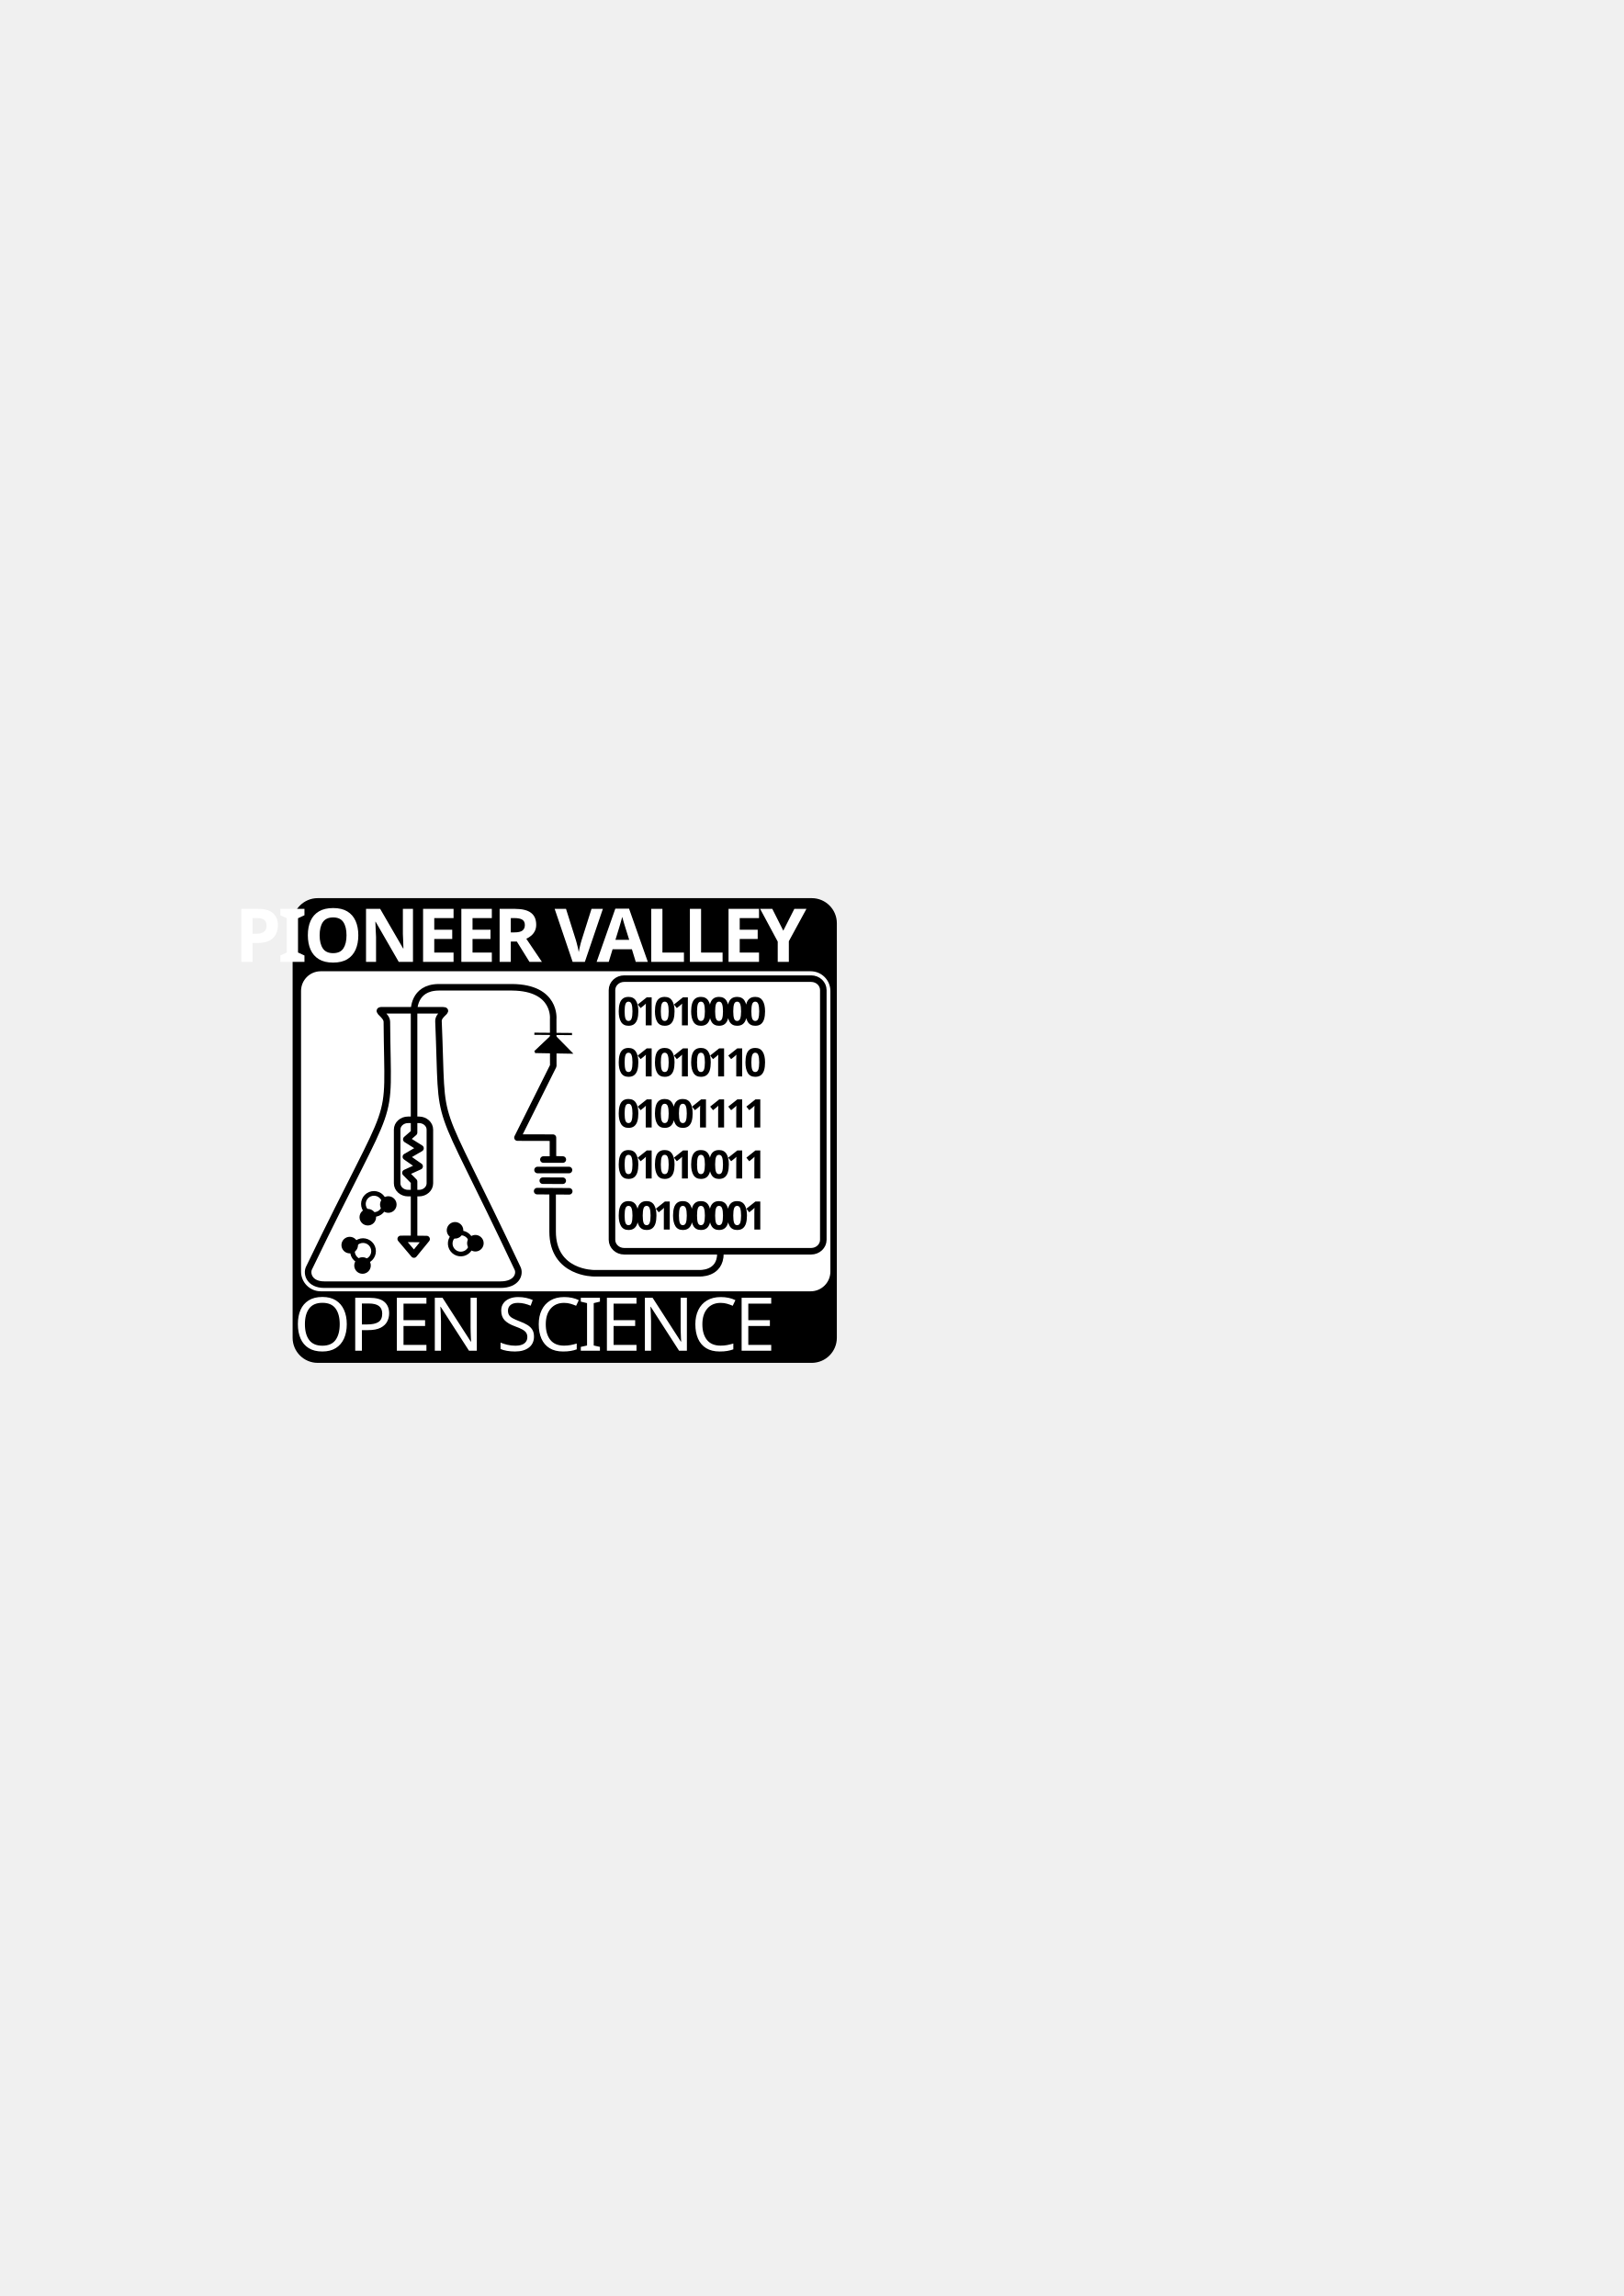
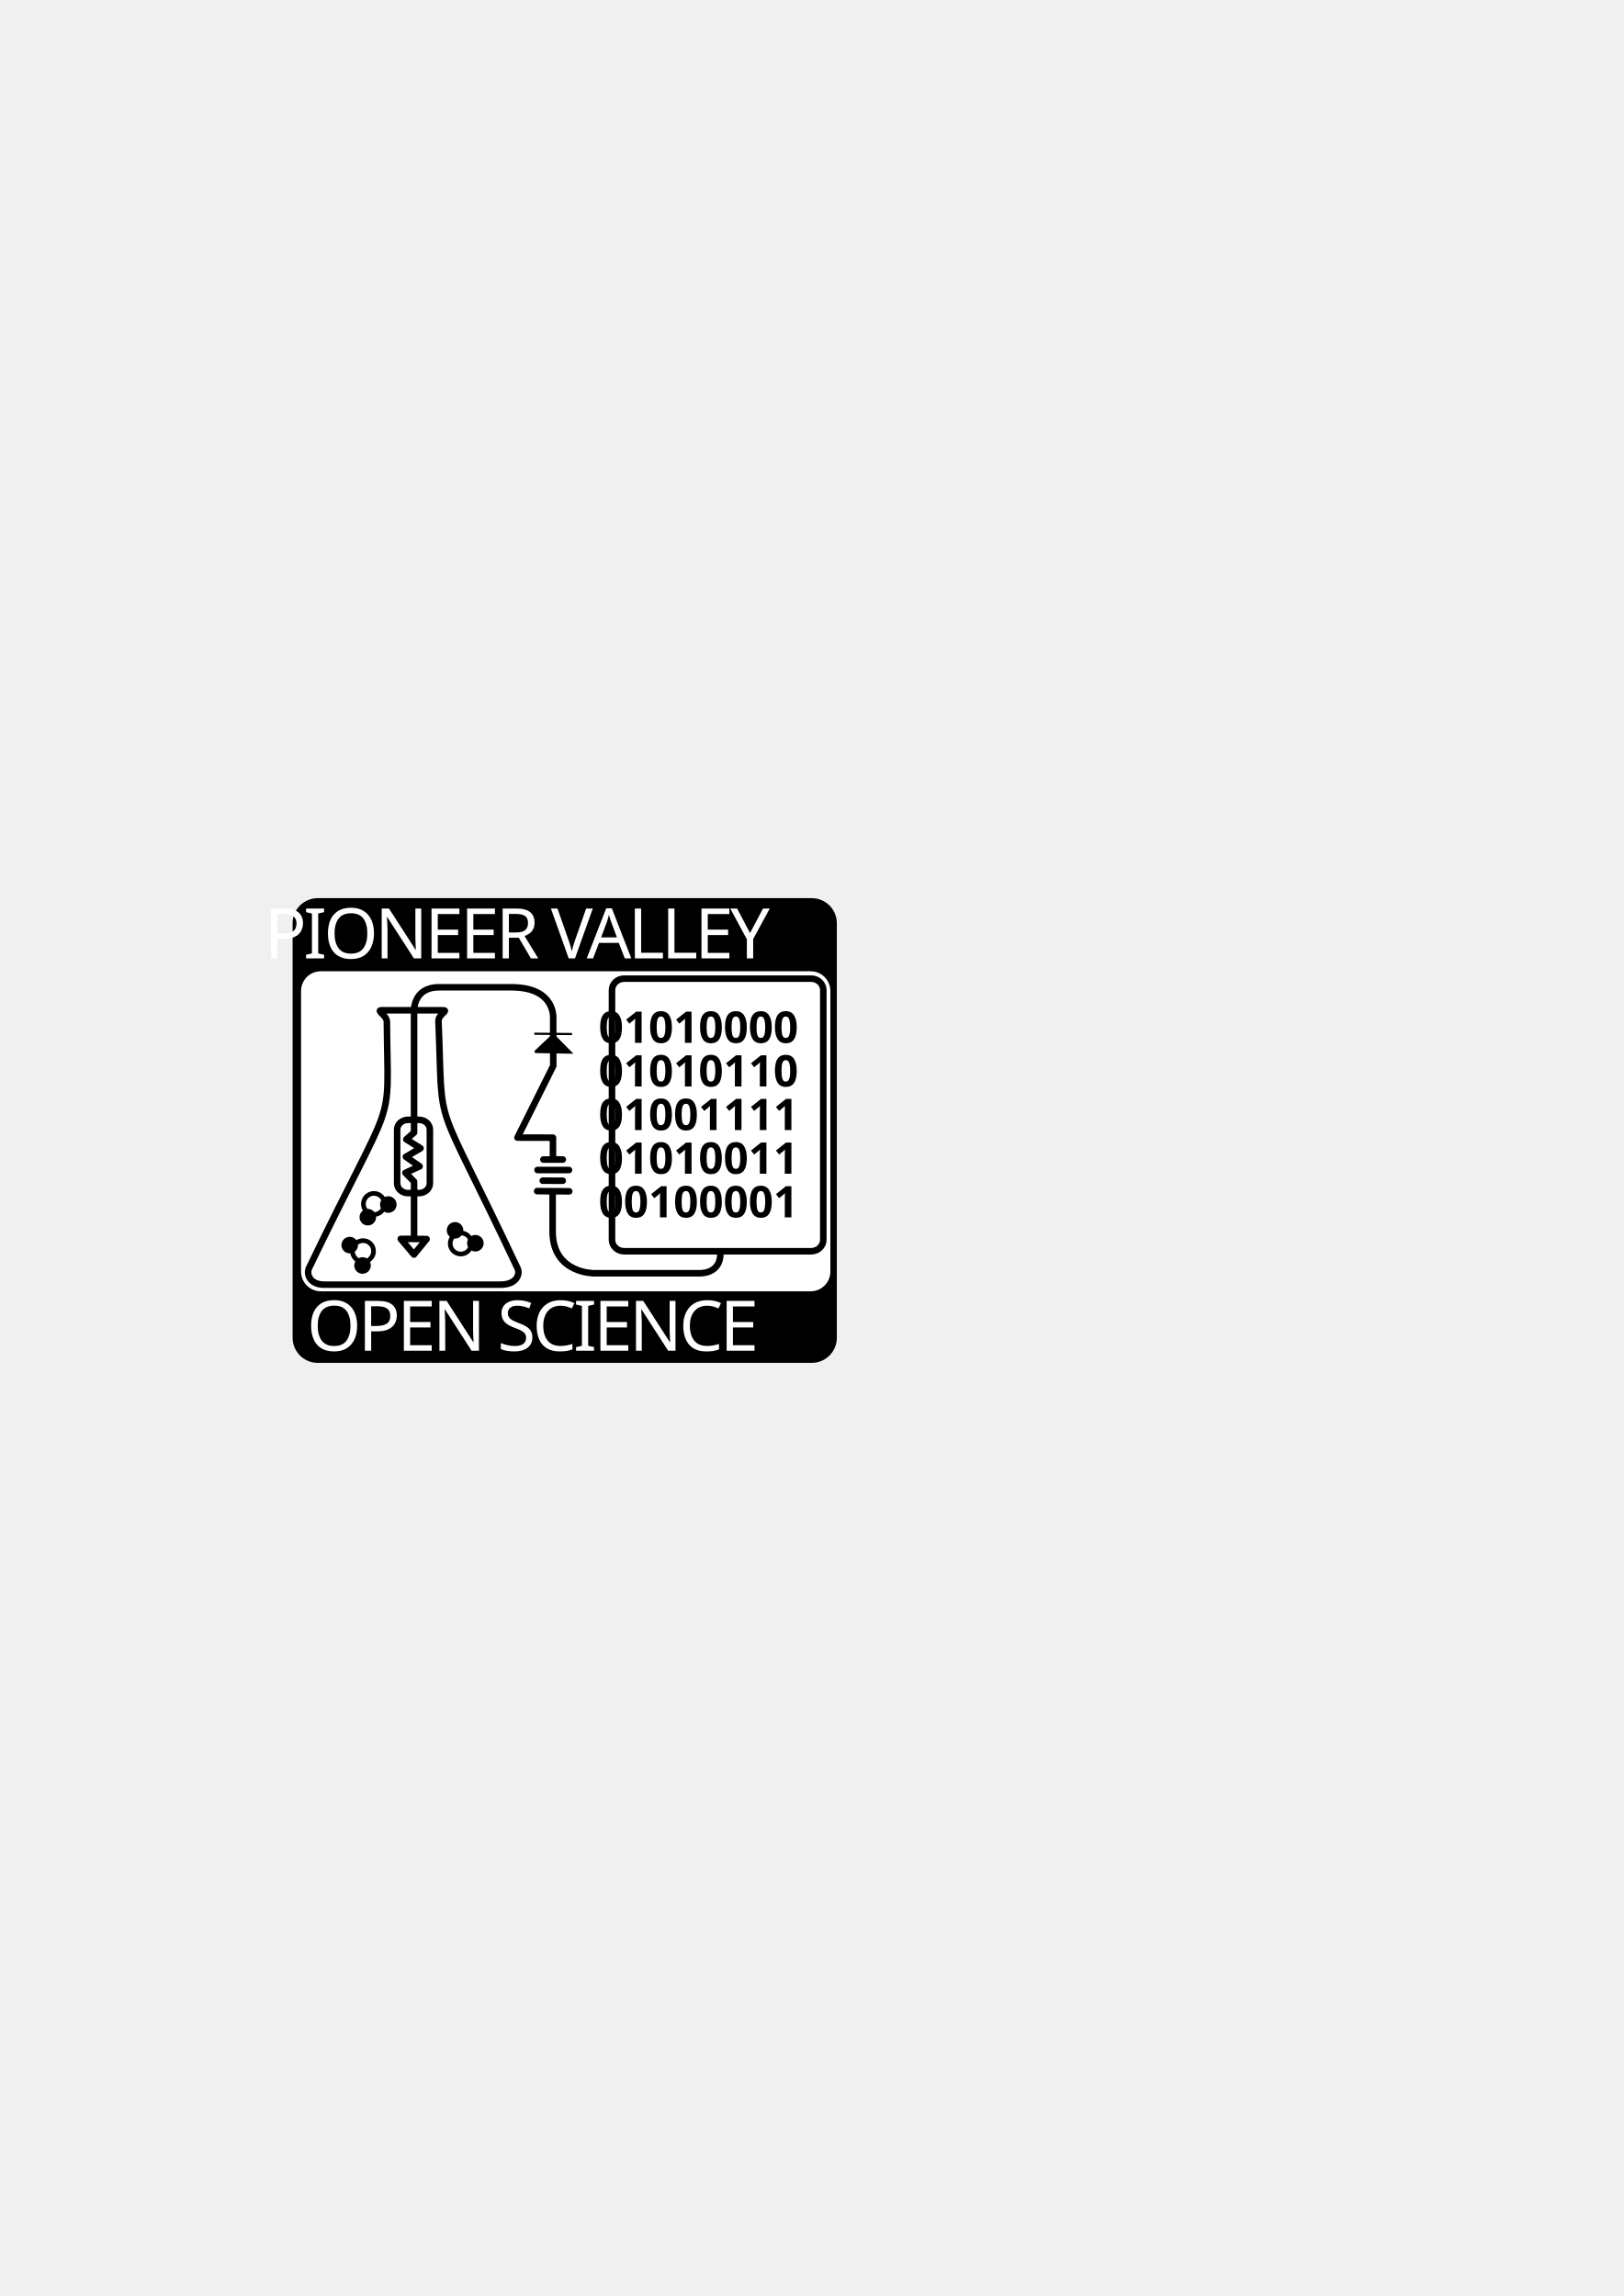
<svg xmlns="http://www.w3.org/2000/svg" width="744.094" height="1052.362" id="svg2" version="1.1">
  <defs id="defs4">
    </defs>
  <g id="layer1" style="display:inline">
    <rect style="fill:#000000;fill-opacity:1;stroke:#000000;stroke-width:3;stroke-linecap:round;stroke-linejoin:round;stroke-miterlimit:4;stroke-opacity:1;stroke-dasharray:none" id="rect2985" width="244.444" height="208.987" x="137.037" y="413.473" rx="20" ry="25.795" />
  </g>
  <g id="layer10" style="display:inline">
    <rect style="fill:#000000;fill-opacity:1;stroke:#000000;stroke-width:3;stroke-linecap:round;stroke-linejoin:miter;stroke-miterlimit:4;stroke-opacity:1;stroke-dasharray:none;stroke-dashoffset:0" id="rect3898" width="246.4" height="210" x="135.6" y="413.162" rx="10" ry="10" />
  </g>
  <g id="layer11" style="display:inline">
    <rect style="fill:#ffffff;fill-opacity:1;stroke:#000000;stroke-width:1.92;stroke-linecap:round;stroke-linejoin:round;stroke-miterlimit:4;stroke-opacity:1;stroke-dasharray:none;display:inline" id="rect3765" width="244.5" height="148.61" x="137" y="444.213" rx="10" ry="10" />
  </g>
  <g id="layer2" style="display:inline">
-     <text xml:space="preserve" style="font-size:32px;font-style:normal;font-variant:normal;font-weight:normal;font-stretch:normal;line-height:120%;letter-spacing:-0.05px;word-spacing:0px;fill:#ffffff;fill-opacity:1;stroke:none;font-family:Gill Sans Std;-inkscape-font-specification:Gill Sans Std" x="260" y="440.862" id="text3756">
-       <tspan id="tspan3758" x="259.25" y="440.862" style="font-size:34px;font-weight:bold;text-align:center;line-height:120%;letter-spacing:-1.5px;text-anchor:middle;fill:#ffffff;fill-opacity:1;-inkscape-font-specification:Gill Sans Std Bold">PIONEER VALLEY</tspan>
+     <text xml:space="preserve" style="font-size:32px;font-style:normal;font-variant:normal;font-weight:normal;font-stretch:normal;line-height:120%;letter-spacing:-0.05px;word-spacing:0px;fill:#ffffff;fill-opacity:1;stroke:none;font-family:Gill Sans Std;-inkscape-font-specification:Gill Sans Std" x="258.4" y="439.262" id="text3756">
+       <tspan id="tspan3758" x="257.65" y="439.262" style="font-size:32px;font-weight:normal;text-align:center;line-height:120%;letter-spacing:-1.5px;text-anchor:middle;fill:#ffffff;fill-opacity:1;-inkscape-font-specification:Gill Sans Std">PIONEER VALLEY</tspan>
    </text>
  </g>
  <g id="layer3" style="display:inline">
-     <text xml:space="preserve" style="font-size:22px;font-style:normal;font-variant:normal;font-weight:normal;font-stretch:normal;line-height:125%;letter-spacing:0px;word-spacing:0px;fill:#000000;fill-opacity:1;stroke:none;font-family:Gill Sans Std;-inkscape-font-specification:Gill Sans Std" x="260" y="619.112" id="text3761">
-       <tspan id="tspan3763" x="259.25" y="619.112" style="font-size:34px;text-align:center;letter-spacing:-1.5px;text-anchor:middle;fill:#ffffff;fill-opacity:1">OPEN SCIENCE</tspan>
+     <text xml:space="preserve" style="font-size:22px;font-style:normal;font-variant:normal;font-weight:normal;font-stretch:normal;line-height:120%;letter-spacing:0px;word-spacing:0px;fill:#000000;fill-opacity:1;stroke:none;font-family:Gill Sans Std;-inkscape-font-specification:Gill Sans Std" x="259.2" y="619.112" id="text3761">
+       <tspan id="tspan3763" x="258.45" y="619.112" style="font-size:32px;text-align:center;line-height:120%;letter-spacing:-1.5px;text-anchor:middle;fill:#ffffff;fill-opacity:1">OPEN SCIENCE</tspan>
    </text>
  </g>
  <g id="layer4" style="display:inline">
    <path style="fill:#ffffff;fill-opacity:1;stroke:#000000;stroke-width:3;stroke-linecap:round;stroke-linejoin:round;stroke-miterlimit:4;stroke-opacity:1;stroke-dasharray:none;display:inline" d="m 175.036,463.044 27.876,0 c 3.092,0 -2.108,1.851 -1.972,5.038 2.308,53.971 -3.459,29.019 36.254,113.274 1.239,2.629 -0.368,7.461 -7.845,7.461 l -80.746,0 c -6.769,0 -8.257,-4.985 -6.996,-7.602 40.681,-84.422 36.064,-60.842 35.683,-112.852 -0.023,-3.148 -5.348,-5.318 -2.255,-5.318 z" id="rect3789" />
  </g>
  <g id="layer6" style="display:none">
    <g id="g3830" transform="matrix(1.116363,0,0,1.116363,-30.72813,-59.23449)" style="stroke-width:2.687;stroke-miterlimit:4;stroke-dasharray:none">
      <g transform="matrix(0.5664481,-0.3847905,0.3847905,0.5664481,-142.4624,324.3399)" id="g3824" style="stroke-width:3.924;stroke-miterlimit:4;stroke-dasharray:none;display:inline">
-         <path style="fill:#ffffff;fill-opacity:1;stroke:#000000;stroke-width:3.924;stroke-linecap:round;stroke-linejoin:round;stroke-miterlimit:4;stroke-opacity:1;stroke-dasharray:none" id="path3802" d="m 208.25,550.862 a 8.875,8.875 0 1 1 -17.75,0 8.875,8.875 0 1 1 17.75,0 z" />
-         <path style="fill:#000000;fill-opacity:1;stroke:#000000;stroke-width:3.924;stroke-linecap:round;stroke-linejoin:round;stroke-miterlimit:4;stroke-opacity:1;stroke-dasharray:none" id="path3804" d="m 199,531.362 a 5,5 0 1 1 -10,0 5,5 0 1 1 10,0 z" transform="translate(-1,9)" />
-         <path style="fill:#000000;fill-opacity:1;stroke:#000000;stroke-width:3.924;stroke-linecap:round;stroke-linejoin:round;stroke-miterlimit:4;stroke-opacity:1;stroke-dasharray:none" id="path3804-0" d="m 199,531.362 a 5,5 0 1 1 -10,0 5,5 0 1 1 10,0 z" transform="translate(-1.75,29.25)" />
+         <path style="fill:#ffffff;fill-opacity:1;stroke:#000000;stroke-width:3.924;stroke-linecap:round;stroke-linejoin:round;stroke-miterlimit:4;stroke-opacity:1;stroke-dasharray:none" id="path3802" d="m 208.25,550.862 c 0,4.902 -3.973,8.875 -8.875,8.875 -4.902,0 -8.875,-3.973 -8.875,-8.875 0,-4.902 3.973,-8.875 8.875,-8.875 4.902,0 8.875,3.973 8.875,8.875 z" />
+         <path style="fill:#000000;fill-opacity:1;stroke:#000000;stroke-width:3.924;stroke-linecap:round;stroke-linejoin:round;stroke-miterlimit:4;stroke-opacity:1;stroke-dasharray:none" id="path3804" d="m 199,531.362 c 0,2.761 -2.239,5 -5,5 -2.761,0 -5,-2.239 -5,-5 0,-2.761 2.239,-5 5,-5 2.761,0 5,2.239 5,5 z" transform="translate(-1,9)" />
+         <path style="fill:#000000;fill-opacity:1;stroke:#000000;stroke-width:3.924;stroke-linecap:round;stroke-linejoin:round;stroke-miterlimit:4;stroke-opacity:1;stroke-dasharray:none" id="path3804-0" d="m 199,531.362 c 0,2.761 -2.239,5 -5,5 -2.761,0 -5,-2.239 -5,-5 0,-2.761 2.239,-5 5,-5 2.761,0 5,2.239 5,5 z" transform="translate(-1.75,29.25)" />
      </g>
      <g transform="matrix(-0.3812955,-0.5688066,0.5688066,-0.3812955,-44.46957,854.492)" id="g3824-9" style="stroke-width:3.924;stroke-miterlimit:4;stroke-dasharray:none;display:inline">
-         <path style="fill:#ffffff;fill-opacity:1;stroke:#000000;stroke-width:3.924;stroke-linecap:round;stroke-linejoin:round;stroke-miterlimit:4;stroke-opacity:1;stroke-dasharray:none" id="path3802-3" d="m 208.25,550.862 a 8.875,8.875 0 1 1 -17.75,0 8.875,8.875 0 1 1 17.75,0 z" />
-         <path style="fill:#000000;fill-opacity:1;stroke:#000000;stroke-width:3.924;stroke-linecap:round;stroke-linejoin:round;stroke-miterlimit:4;stroke-opacity:1;stroke-dasharray:none" id="path3804-6" d="m 199,531.362 a 5,5 0 1 1 -10,0 5,5 0 1 1 10,0 z" transform="translate(-1,9)" />
-         <path style="fill:#000000;fill-opacity:1;stroke:#000000;stroke-width:3.924;stroke-linecap:round;stroke-linejoin:round;stroke-miterlimit:4;stroke-opacity:1;stroke-dasharray:none" id="path3804-0-0" d="m 199,531.362 a 5,5 0 1 1 -10,0 5,5 0 1 1 10,0 z" transform="translate(-1.75,29.25)" />
+         <path style="fill:#ffffff;fill-opacity:1;stroke:#000000;stroke-width:3.924;stroke-linecap:round;stroke-linejoin:round;stroke-miterlimit:4;stroke-opacity:1;stroke-dasharray:none" id="path3802-3" d="m 208.25,550.862 c 0,4.902 -3.973,8.875 -8.875,8.875 -4.902,0 -8.875,-3.973 -8.875,-8.875 0,-4.902 3.973,-8.875 8.875,-8.875 4.902,0 8.875,3.973 8.875,8.875 z" />
+         <path style="fill:#000000;fill-opacity:1;stroke:#000000;stroke-width:3.924;stroke-linecap:round;stroke-linejoin:round;stroke-miterlimit:4;stroke-opacity:1;stroke-dasharray:none" id="path3804-6" d="m 199,531.362 c 0,2.761 -2.239,5 -5,5 -2.761,0 -5,-2.239 -5,-5 0,-2.761 2.239,-5 5,-5 2.761,0 5,2.239 5,5 z" transform="translate(-1,9)" />
+         <path style="fill:#000000;fill-opacity:1;stroke:#000000;stroke-width:3.924;stroke-linecap:round;stroke-linejoin:round;stroke-miterlimit:4;stroke-opacity:1;stroke-dasharray:none" id="path3804-0-0" d="m 199,531.362 c 0,2.761 -2.239,5 -5,5 -2.761,0 -5,-2.239 -5,-5 0,-2.761 2.239,-5 5,-5 2.761,0 5,2.239 5,5 z" transform="translate(-1.75,29.25)" />
      </g>
      <g transform="matrix(-0.3452831,0.5913601,-0.5913601,-0.3452831,602.8159,627.2446)" id="g3824-6" style="stroke-width:3.924;stroke-miterlimit:4;stroke-dasharray:none;display:inline">
-         <path style="fill:#ffffff;fill-opacity:1;stroke:#000000;stroke-width:3.924;stroke-linecap:round;stroke-linejoin:round;stroke-miterlimit:4;stroke-opacity:1;stroke-dasharray:none" id="path3802-2" d="m 208.25,550.862 a 8.875,8.875 0 1 1 -17.75,0 8.875,8.875 0 1 1 17.75,0 z" />
-         <path style="fill:#000000;fill-opacity:1;stroke:#000000;stroke-width:3.924;stroke-linecap:round;stroke-linejoin:round;stroke-miterlimit:4;stroke-opacity:1;stroke-dasharray:none" id="path3804-61" d="m 199,531.362 a 5,5 0 1 1 -10,0 5,5 0 1 1 10,0 z" transform="translate(-1,9)" />
-         <path style="fill:#000000;fill-opacity:1;stroke:#000000;stroke-width:3.924;stroke-linecap:round;stroke-linejoin:round;stroke-miterlimit:4;stroke-opacity:1;stroke-dasharray:none" id="path3804-0-8" d="m 199,531.362 a 5,5 0 1 1 -10,0 5,5 0 1 1 10,0 z" transform="translate(-1.75,29.25)" />
+         <path style="fill:#ffffff;fill-opacity:1;stroke:#000000;stroke-width:3.924;stroke-linecap:round;stroke-linejoin:round;stroke-miterlimit:4;stroke-opacity:1;stroke-dasharray:none" id="path3802-2" d="m 208.25,550.862 c 0,4.902 -3.973,8.875 -8.875,8.875 -4.902,0 -8.875,-3.973 -8.875,-8.875 0,-4.902 3.973,-8.875 8.875,-8.875 4.902,0 8.875,3.973 8.875,8.875 z" />
+         <path style="fill:#000000;fill-opacity:1;stroke:#000000;stroke-width:3.924;stroke-linecap:round;stroke-linejoin:round;stroke-miterlimit:4;stroke-opacity:1;stroke-dasharray:none" id="path3804-61" d="m 199,531.362 c 0,2.761 -2.239,5 -5,5 -2.761,0 -5,-2.239 -5,-5 0,-2.761 2.239,-5 5,-5 2.761,0 5,2.239 5,5 z" transform="translate(-1,9)" />
+         <path style="fill:#000000;fill-opacity:1;stroke:#000000;stroke-width:3.924;stroke-linecap:round;stroke-linejoin:round;stroke-miterlimit:4;stroke-opacity:1;stroke-dasharray:none" id="path3804-0-8" d="m 199,531.362 c 0,2.761 -2.239,5 -5,5 -2.761,0 -5,-2.239 -5,-5 0,-2.761 2.239,-5 5,-5 2.761,0 5,2.239 5,5 z" transform="translate(-1.75,29.25)" />
      </g>
    </g>
  </g>
  <g style="display:inline" id="g3903">
    <g transform="matrix(0.4507384,-0.3061885,0.3061885,0.4507384,-92.17475,386.214)" id="g3907" style="stroke-width:3.924;stroke-miterlimit:4;stroke-dasharray:none;display:inline">
      <path style="fill:#ffffff;fill-opacity:1;stroke:#000000;stroke-width:3.924;stroke-linecap:round;stroke-linejoin:round;stroke-miterlimit:4;stroke-opacity:1;stroke-dasharray:none" id="path3909" d="m 208.25,550.862 c 0,4.902 -3.973,8.875 -8.875,8.875 -4.902,0 -8.875,-3.973 -8.875,-8.875 0,-4.902 3.973,-8.875 8.875,-8.875 4.902,0 8.875,3.973 8.875,8.875 z" />
      <path style="fill:#000000;fill-opacity:1;stroke:#000000;stroke-width:3.924;stroke-linecap:round;stroke-linejoin:round;stroke-miterlimit:4;stroke-opacity:1;stroke-dasharray:none" id="path3911" d="m 199,531.362 c 0,2.761 -2.239,5 -5,5 -2.761,0 -5,-2.239 -5,-5 0,-2.761 2.239,-5 5,-5 2.761,0 5,2.239 5,5 z" transform="translate(-1,9)" />
      <path style="fill:#000000;fill-opacity:1;stroke:#000000;stroke-width:3.924;stroke-linecap:round;stroke-linejoin:round;stroke-miterlimit:4;stroke-opacity:1;stroke-dasharray:none" id="path3913" d="m 199,531.362 c 0,2.761 -2.239,5 -5,5 -2.761,0 -5,-2.239 -5,-5 0,-2.761 2.239,-5 5,-5 2.761,0 5,2.239 5,5 z" transform="translate(-1.75,29.25)" />
    </g>
    <g transform="matrix(-0.3034074,-0.4526152,0.4526152,-0.3034074,-17.4618,809.2006)" id="g3915" style="stroke-width:3.924;stroke-miterlimit:4;stroke-dasharray:none;display:inline">
      <path style="fill:#ffffff;fill-opacity:1;stroke:#000000;stroke-width:3.924;stroke-linecap:round;stroke-linejoin:round;stroke-miterlimit:4;stroke-opacity:1;stroke-dasharray:none" id="path3917" d="m 208.25,550.862 c 0,4.902 -3.973,8.875 -8.875,8.875 -4.902,0 -8.875,-3.973 -8.875,-8.875 0,-4.902 3.973,-8.875 8.875,-8.875 4.902,0 8.875,3.973 8.875,8.875 z" />
      <path style="fill:#000000;fill-opacity:1;stroke:#000000;stroke-width:3.924;stroke-linecap:round;stroke-linejoin:round;stroke-miterlimit:4;stroke-opacity:1;stroke-dasharray:none" id="path3919" d="m 199,531.362 c 0,2.761 -2.239,5 -5,5 -2.761,0 -5,-2.239 -5,-5 0,-2.761 2.239,-5 5,-5 2.761,0 5,2.239 5,5 z" transform="translate(-1,9)" />
      <path style="fill:#000000;fill-opacity:1;stroke:#000000;stroke-width:3.924;stroke-linecap:round;stroke-linejoin:round;stroke-miterlimit:4;stroke-opacity:1;stroke-dasharray:none" id="path3921" d="m 199,531.362 c 0,2.761 -2.239,5 -5,5 -2.761,0 -5,-2.239 -5,-5 0,-2.761 2.239,-5 5,-5 2.761,0 5,2.239 5,5 z" transform="translate(-1.75,29.25)" />
    </g>
    <g transform="matrix(-0.2747513,0.4705616,-0.4705616,-0.2747513,525.1545,627.4735)" id="g3923" style="stroke-width:3.924;stroke-miterlimit:4;stroke-dasharray:none;display:inline">
      <path style="fill:#ffffff;fill-opacity:1;stroke:#000000;stroke-width:3.924;stroke-linecap:round;stroke-linejoin:round;stroke-miterlimit:4;stroke-opacity:1;stroke-dasharray:none" id="path3925" d="m 208.25,550.862 c 0,4.902 -3.973,8.875 -8.875,8.875 -4.902,0 -8.875,-3.973 -8.875,-8.875 0,-4.902 3.973,-8.875 8.875,-8.875 4.902,0 8.875,3.973 8.875,8.875 z" />
      <path style="fill:#000000;fill-opacity:1;stroke:#000000;stroke-width:3.924;stroke-linecap:round;stroke-linejoin:round;stroke-miterlimit:4;stroke-opacity:1;stroke-dasharray:none" id="path3927" d="m 199,531.362 c 0,2.761 -2.239,5 -5,5 -2.761,0 -5,-2.239 -5,-5 0,-2.761 2.239,-5 5,-5 2.761,0 5,2.239 5,5 z" transform="translate(-1,9)" />
      <path style="fill:#000000;fill-opacity:1;stroke:#000000;stroke-width:3.924;stroke-linecap:round;stroke-linejoin:round;stroke-miterlimit:4;stroke-opacity:1;stroke-dasharray:none" id="path3930" d="m 199,531.362 c 0,2.761 -2.239,5 -5,5 -2.761,0 -5,-2.239 -5,-5 0,-2.761 2.239,-5 5,-5 2.761,0 5,2.239 5,5 z" transform="translate(-1.75,29.25)" />
    </g>
  </g>
  <g id="layer5" style="display:inline">
    <rect style="fill:none;stroke:#000000;stroke-width:3;stroke-linecap:round;stroke-linejoin:round;stroke-miterlimit:4;stroke-opacity:1;stroke-dasharray:none" id="rect3796" width="96.845" height="124.945" x="280.458" y="448.557" rx="5.582" ry="5.25" />
  </g>
  <g id="layer13" style="display:none">
    <text xml:space="preserve" style="font-size:12.521px;font-style:normal;font-variant:normal;font-weight:normal;font-stretch:normal;line-height:125%;letter-spacing:0px;word-spacing:0px;fill:#000000;fill-opacity:1;stroke:none;display:inline;font-family:Gill Sans Std;-inkscape-font-specification:Gill Sans Std" x="223.643" y="579.565" id="text5412" transform="scale(1.268578,0.7882842)">
      <tspan id="tspan5414" x="223.643" y="579.565" style="font-size:8.765px">0101000001101001</tspan>
      <tspan x="223.643" y="590.521" id="tspan5468" style="font-size:8.765px">0110111101101110</tspan>
      <tspan x="223.643" y="601.477" id="tspan5470" style="font-size:8.765px">0110010101100101</tspan>
      <tspan x="223.643" y="612.432" id="tspan5472" style="font-size:8.765px">0111001000100000</tspan>
      <tspan x="223.643" y="623.388" id="tspan5474" style="font-size:8.765px">0101011001100001</tspan>
      <tspan x="223.643" y="634.344" id="tspan5476" style="font-size:8.765px">0110110001101100</tspan>
      <tspan x="223.643" y="645.299" id="tspan5478" style="font-size:8.765px">0110010101111001</tspan>
      <tspan x="223.643" y="656.255" id="tspan5480" style="font-size:8.765px">0010000001001111</tspan>
      <tspan x="223.643" y="667.21" id="tspan5482" style="font-size:8.765px">0111000001100101</tspan>
      <tspan x="223.643" y="678.166" id="tspan5484" style="font-size:8.765px">0110111000100000</tspan>
      <tspan x="223.643" y="689.122" id="tspan5486" style="font-size:8.765px">0101001101100011</tspan>
      <tspan x="223.643" y="700.077" id="tspan5488" style="font-size:8.765px">0110100101100101</tspan>
      <tspan x="223.643" y="711.033" id="tspan5490" style="font-size:8.765px">0110111001100011</tspan>
      <tspan x="223.643" y="721.989" id="tspan5492" style="font-size:8.765px">0110010100100001</tspan>
    </text>
  </g>
-   <g id="layer14">
-     <text xml:space="preserve" style="font-size:18px;font-style:normal;font-variant:normal;font-weight:bold;font-stretch:normal;line-height:130%;letter-spacing:-2px;word-spacing:0px;fill:#000000;fill-opacity:1;stroke:none;font-family:Sans;-inkscape-font-specification:Fixed Bold" x="328.47" y="469.969" id="text4001">
-       <tspan id="tspan4003" x="327.47" y="469.969" style="font-size:18px;font-style:normal;font-variant:normal;font-weight:bold;font-stretch:normal;text-align:center;line-height:130%;letter-spacing:-2px;text-anchor:middle;font-family:Sans;-inkscape-font-specification:Fixed Bold">01010000</tspan>
-       <tspan x="327.47" y="493.369" id="tspan4005" style="font-size:18px;font-style:normal;font-variant:normal;font-weight:bold;font-stretch:normal;text-align:center;line-height:130%;letter-spacing:-2px;text-anchor:middle;font-family:Sans;-inkscape-font-specification:Fixed Bold">01010110</tspan>
-       <tspan x="327.47" y="516.769" id="tspan4007" style="font-size:18px;font-style:normal;font-variant:normal;font-weight:bold;font-stretch:normal;text-align:center;line-height:130%;letter-spacing:-2px;text-anchor:middle;font-family:Sans;-inkscape-font-specification:Fixed Bold">01001111</tspan>
-       <tspan x="327.47" y="540.169" id="tspan4009" style="font-size:18px;font-style:normal;font-variant:normal;font-weight:bold;font-stretch:normal;text-align:center;line-height:130%;letter-spacing:-2px;text-anchor:middle;font-family:Sans;-inkscape-font-specification:Fixed Bold">01010011</tspan>
-       <tspan x="327.47" y="563.569" id="tspan4011" style="font-size:18px;font-style:normal;font-variant:normal;font-weight:bold;font-stretch:normal;text-align:center;line-height:130%;letter-spacing:-2px;text-anchor:middle;font-family:Sans;-inkscape-font-specification:Fixed Bold">00100001</tspan>
-       <tspan x="328.47" y="586.969" id="tspan4013" style="font-size:18px;font-style:normal;font-variant:normal;font-weight:bold;font-stretch:normal;text-align:center;line-height:130%;letter-spacing:-2px;text-anchor:middle;font-family:Sans;-inkscape-font-specification:Fixed Bold" />
+   <g id="layer14" style="display:inline">
+     <text xml:space="preserve" style="font-size:18px;font-style:normal;font-variant:normal;font-weight:bold;font-stretch:normal;line-height:100%;letter-spacing:-2px;word-spacing:0px;fill:#000000;fill-opacity:1;stroke:none;font-family:Sans;-inkscape-font-specification:Fixed Bold" x="330.47" y="477.969" id="text4001">
+       <tspan id="tspan4003" x="330.47" y="477.969" style="font-size:20px;font-style:normal;font-variant:normal;font-weight:bold;font-stretch:normal;text-align:center;line-height:100%;letter-spacing:0px;text-anchor:middle;font-family:Gill Sans Std;-inkscape-font-specification:Gill Sans Std Bold">01010000</tspan>
+       <tspan x="330.47" y="497.969" id="tspan4005" style="font-size:20px;font-style:normal;font-variant:normal;font-weight:bold;font-stretch:normal;text-align:center;line-height:100%;letter-spacing:0px;text-anchor:middle;font-family:Gill Sans Std;-inkscape-font-specification:Gill Sans Std Bold">01010110</tspan>
+       <tspan x="330.47" y="517.969" id="tspan4007" style="font-size:20px;font-style:normal;font-variant:normal;font-weight:bold;font-stretch:normal;text-align:center;line-height:100%;letter-spacing:0px;text-anchor:middle;font-family:Gill Sans Std;-inkscape-font-specification:Gill Sans Std Bold">01001111</tspan>
+       <tspan x="330.47" y="537.969" id="tspan4009" style="font-size:20px;font-style:normal;font-variant:normal;font-weight:bold;font-stretch:normal;text-align:center;line-height:100%;letter-spacing:0px;text-anchor:middle;font-family:Gill Sans Std;-inkscape-font-specification:Gill Sans Std Bold">01010011</tspan>
+       <tspan x="330.47" y="557.969" id="tspan4011" style="font-size:20px;font-style:normal;font-variant:normal;font-weight:bold;font-stretch:normal;text-align:center;line-height:100%;letter-spacing:0px;text-anchor:middle;font-family:Gill Sans Std;-inkscape-font-specification:Gill Sans Std Bold">00100001</tspan>
+       <tspan x="330.47" y="577.969" id="tspan4013" style="font-size:20px;font-style:normal;font-variant:normal;font-weight:bold;font-stretch:normal;text-align:center;line-height:100%;letter-spacing:0px;text-anchor:middle;font-family:Gill Sans Std;-inkscape-font-specification:Gill Sans Std Bold" />
    </text>
  </g>
-   <g id="layer7" style="display:inline" />
-   <g id="layer8" style="display:none">
-     <path style="fill:none;stroke:#000000;stroke-width:3;stroke-linecap:butt;stroke-linejoin:miter;stroke-miterlimit:4;stroke-opacity:1;stroke-dasharray:none;display:inline" d="m 197.936,513.534 0.284,-44.672 c -0.216,-13.465 53.268,-13.16 53.78,0 0,0 -0.033,74.788 -0.033,83.347 9.025,0 25.878,0.1 25.878,0.1" id="path5510" />
+   <g style="display:none" id="g4010">
+     <text id="text4012" y="469.969" x="328.47" style="font-size:18px;font-style:normal;font-variant:normal;font-weight:bold;font-stretch:normal;line-height:130%;letter-spacing:-2px;word-spacing:0px;fill:#000000;fill-opacity:1;stroke:none;font-family:Sans;-inkscape-font-specification:Fixed Bold" xml:space="preserve">
+       <tspan style="font-size:18px;font-style:normal;font-variant:normal;font-weight:bold;font-stretch:normal;text-align:center;line-height:130%;letter-spacing:1px;text-anchor:middle;font-family:Gill Sans Std;-inkscape-font-specification:Gill Sans Std Bold" y="469.969" x="328.97" id="tspan4014">01010000</tspan>
+       <tspan style="font-size:18px;font-style:normal;font-variant:normal;font-weight:bold;font-stretch:normal;text-align:center;line-height:130%;letter-spacing:1px;text-anchor:middle;font-family:Gill Sans Std;-inkscape-font-specification:Gill Sans Std Bold" id="tspan4016" y="493.369" x="328.97">01010110</tspan>
+       <tspan style="font-size:18px;font-style:normal;font-variant:normal;font-weight:bold;font-stretch:normal;text-align:center;line-height:130%;letter-spacing:1px;text-anchor:middle;font-family:Gill Sans Std;-inkscape-font-specification:Gill Sans Std Bold" id="tspan4018" y="516.769" x="328.97">01001111</tspan>
+       <tspan style="font-size:18px;font-style:normal;font-variant:normal;font-weight:bold;font-stretch:normal;text-align:center;line-height:130%;letter-spacing:1px;text-anchor:middle;font-family:Gill Sans Std;-inkscape-font-specification:Gill Sans Std Bold" id="tspan4020" y="540.169" x="328.97">01010011</tspan>
+       <tspan style="font-size:18px;font-style:normal;font-variant:normal;font-weight:bold;font-stretch:normal;text-align:center;line-height:130%;letter-spacing:1px;text-anchor:middle;font-family:Gill Sans Std;-inkscape-font-specification:Gill Sans Std Bold" id="tspan4022" y="563.569" x="328.97">00100001</tspan>
+       <tspan style="font-size:18px;font-style:normal;font-variant:normal;font-weight:bold;font-stretch:normal;text-align:center;line-height:130%;letter-spacing:1px;text-anchor:middle;font-family:Gill Sans Std;-inkscape-font-specification:Gill Sans Std Bold" id="tspan4024" y="586.969" x="328.47" />
+     </text>
  </g>
  <g id="layer9" style="display:none">
    <path style="fill:none;stroke:#000000;stroke-width:3;stroke-linecap:round;stroke-linejoin:round;stroke-miterlimit:4;stroke-opacity:1;stroke-dasharray:none;stroke-dashoffset:0" d="m 189.754,511.352 0,-56.49 c 0,0 -0.952,-6.305 5.842,-6.305 l 28.842,0 16.592,0 c 20.272,0.2 18.092,18.505 18.092,18.505 l 0,50.988 0,49.662 c -0.006,19.313 19.395,19.832 19.395,19.832 l 15.695,0 27.795,0 c 0,0 7.095,1.095 7.295,-6.838 l -0.1,-6.038" id="path77" />
  </g>
  <g id="layer12" style="display:none">
    <path id="path3929" style="fill:none;stroke:#000000;stroke-width:3;stroke-linecap:round;stroke-linejoin:round;stroke-miterlimit:4;stroke-opacity:1;stroke-dasharray:none;stroke-dashoffset:0" d="m 189.754,511.352 0,-47.89 c 0,0 -0.552,-10.828 11.258,-10.945 l 23.143,0 c 5.817,0 11.121,0 16.592,0 20.272,0.2 18.374,14.545 18.374,14.545 l 7,5.883 -6.576,5.601 c 0,0 -32.132,36.33 -28.143,38.9 7.926,5.107 28.001,3.998 28.001,3.998 l -1.131,22.598 -5.657,7.041 6.505,3.93 -0.283,8.456 c -0.006,19.313 19.395,20.115 19.395,20.115 l 15.695,0 26.359,0 c 0,0 9.872,0.719 9.864,-9.131" />
  </g>
  <g id="g3056" style="display:none">
    <path d="m 189.754,511.352 0,-47.89 c 0,0 -0.552,-10.828 11.258,-10.945 l 23.143,0 c 5.817,0 11.121,0 16.592,0 20.272,0.2 18.763,14.588 18.763,14.588 l 0.035,21.43 -28.001,31.034 27.86,1.877 0,9.892 4.243,5.087 -9.617,3.39 9.617,3.952 -9.334,4.235 9.617,3.647 -7.354,4.496 2.404,3.096 -0.141,4.228 c -0.006,19.313 19.395,20.115 19.395,20.115 l 15.695,0 26.359,0 c 0,0 9.872,0.719 9.864,-9.131" style="fill:none;stroke:#000000;stroke-width:3;stroke-linecap:round;stroke-linejoin:round;stroke-miterlimit:4;stroke-opacity:1;stroke-dasharray:none;stroke-dashoffset:0" id="path3058" />
    <g id="g3841" transform="translate(0.5656854,8.626703)">
      <g id="g3838">
        <path style="fill:#000000;fill-opacity:1;stroke:#000000;stroke-width:1px;stroke-linecap:butt;stroke-linejoin:miter;stroke-opacity:1" d="m 250.599,465.464 16.405,-0.283 -8.061,8.202 -8.344,-7.92" id="path3060" />
      </g>
      <path id="path3834" d="m 267.569,473.686 -17.253,0.141" style="fill:none;stroke:#000000;stroke-width:1px;stroke-linecap:butt;stroke-linejoin:miter;stroke-opacity:1" />
    </g>
  </g>
  <g id="g3063" style="display:inline">
    <path id="path3065" style="fill:none;stroke:#000000;stroke-width:3;stroke-linecap:round;stroke-linejoin:round;stroke-miterlimit:4;stroke-opacity:1;stroke-dasharray:none;stroke-dashoffset:0" d="m 189.7,567.862 5.8,0.06 -5.8,7.09 -6.059,-7.155 6.113,-0.023 0,-26.254 -3.954,-4.018 6.5,-2.969 -6.3,-4.381 6.7,-3.905 -6.5,-4.093 3.554,-3.093 0,-55.659 c 0,0 -0.552,-10.828 11.258,-10.945 l 23.143,0 10.592,0 c 20.272,0.2 18.763,14.588 18.763,14.588 l 0.035,21.43 -16.405,32.872 16.263,0.038 0,9.892 4.525,0.137 -8.91,-0.004 m 11.738,4.801 -14.425,-0.007 m 11.561,4.92 -9.156,-0.03 m -2.582,4.793 14.708,0.091 m -7.612,-0.028 0,18.448 c -0.006,19.313 18.982,19.125 18.982,19.125 l 21.695,0 26.359,0 c 0,0 9.872,0.719 9.864,-9.131" />
    <g transform="matrix(1,0,0,-1,-5.434315,947.6349)" id="g3067">
      <g id="g3069">
        <path id="path3071" d="m 250.599,465.464 16.405,-0.283 -8.061,8.202 -8.344,-7.92" style="fill:#000000;fill-opacity:1;stroke:#000000;stroke-width:1px;stroke-linecap:butt;stroke-linejoin:miter;stroke-opacity:1" />
      </g>
      <path style="fill:none;stroke:#000000;stroke-width:1px;stroke-linecap:butt;stroke-linejoin:miter;stroke-opacity:1" d="m 267.569,473.686 -17.253,0.141" id="path3073" />
    </g>
    <rect style="fill:none;stroke:#000000;stroke-width:3;stroke-linecap:round;stroke-linejoin:miter;stroke-miterlimit:4;stroke-opacity:1;stroke-dasharray:none;stroke-dashoffset:0" id="rect3129" width="15" height="33.6" x="182" y="513.262" rx="5" ry="4.5" />
  </g>
</svg>
